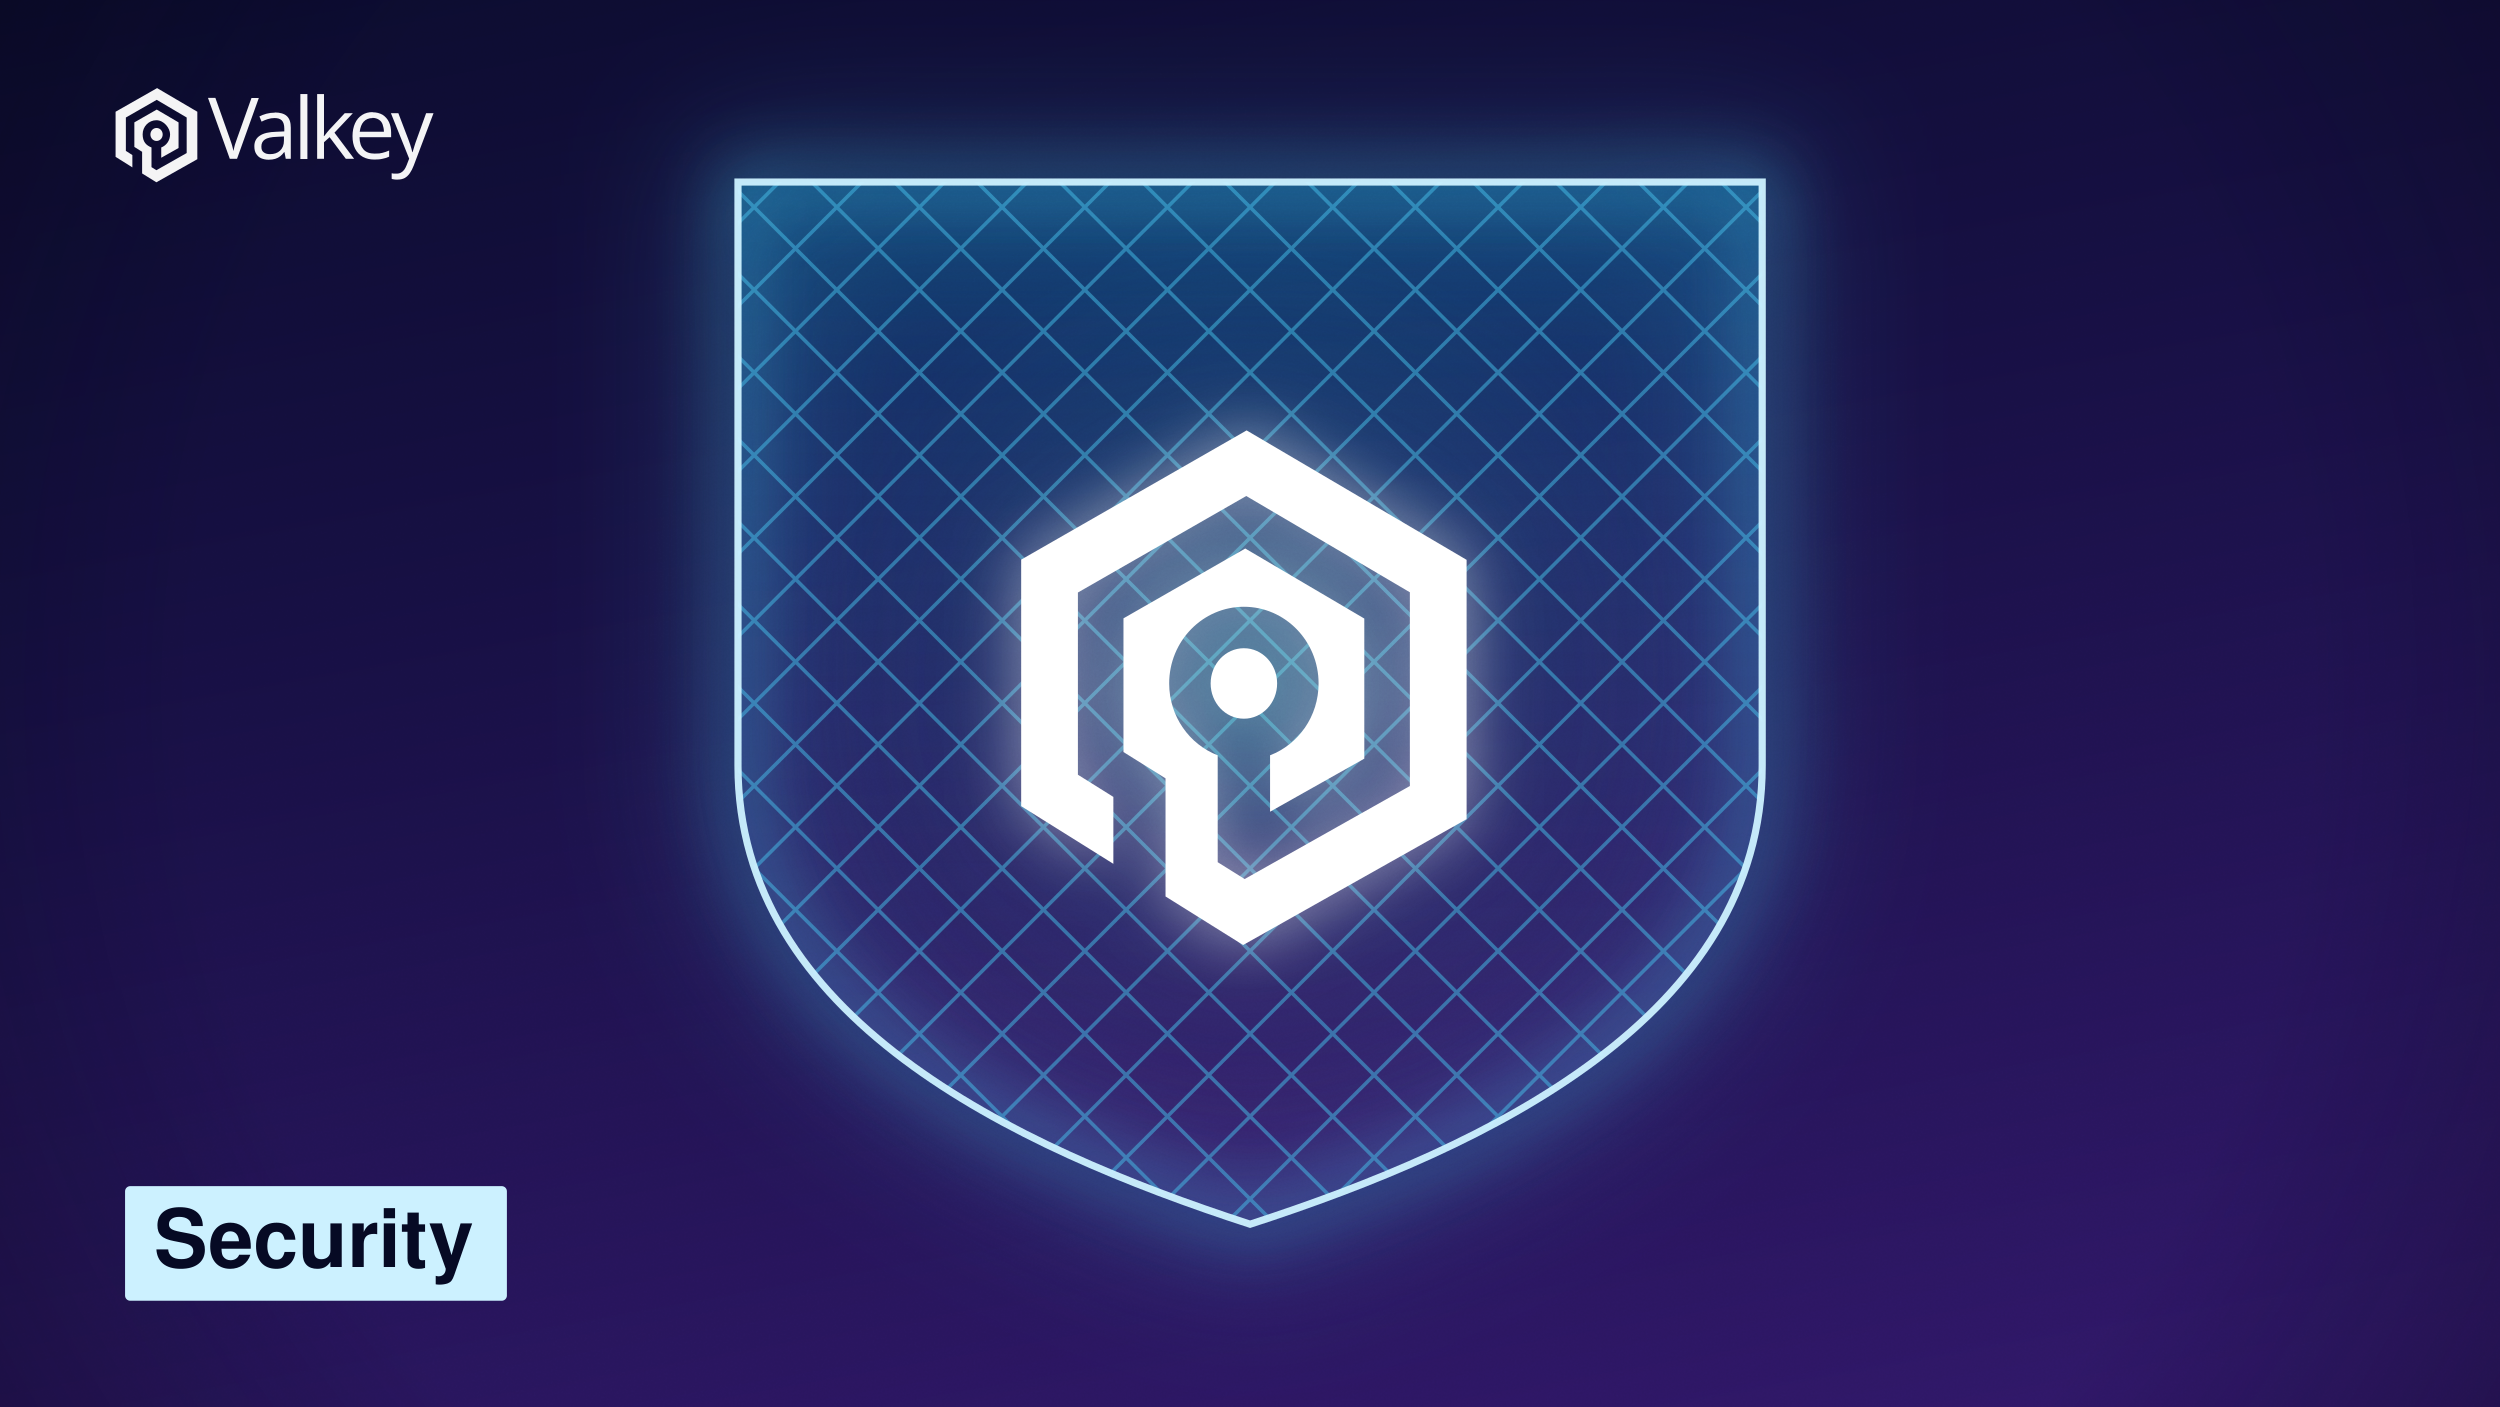
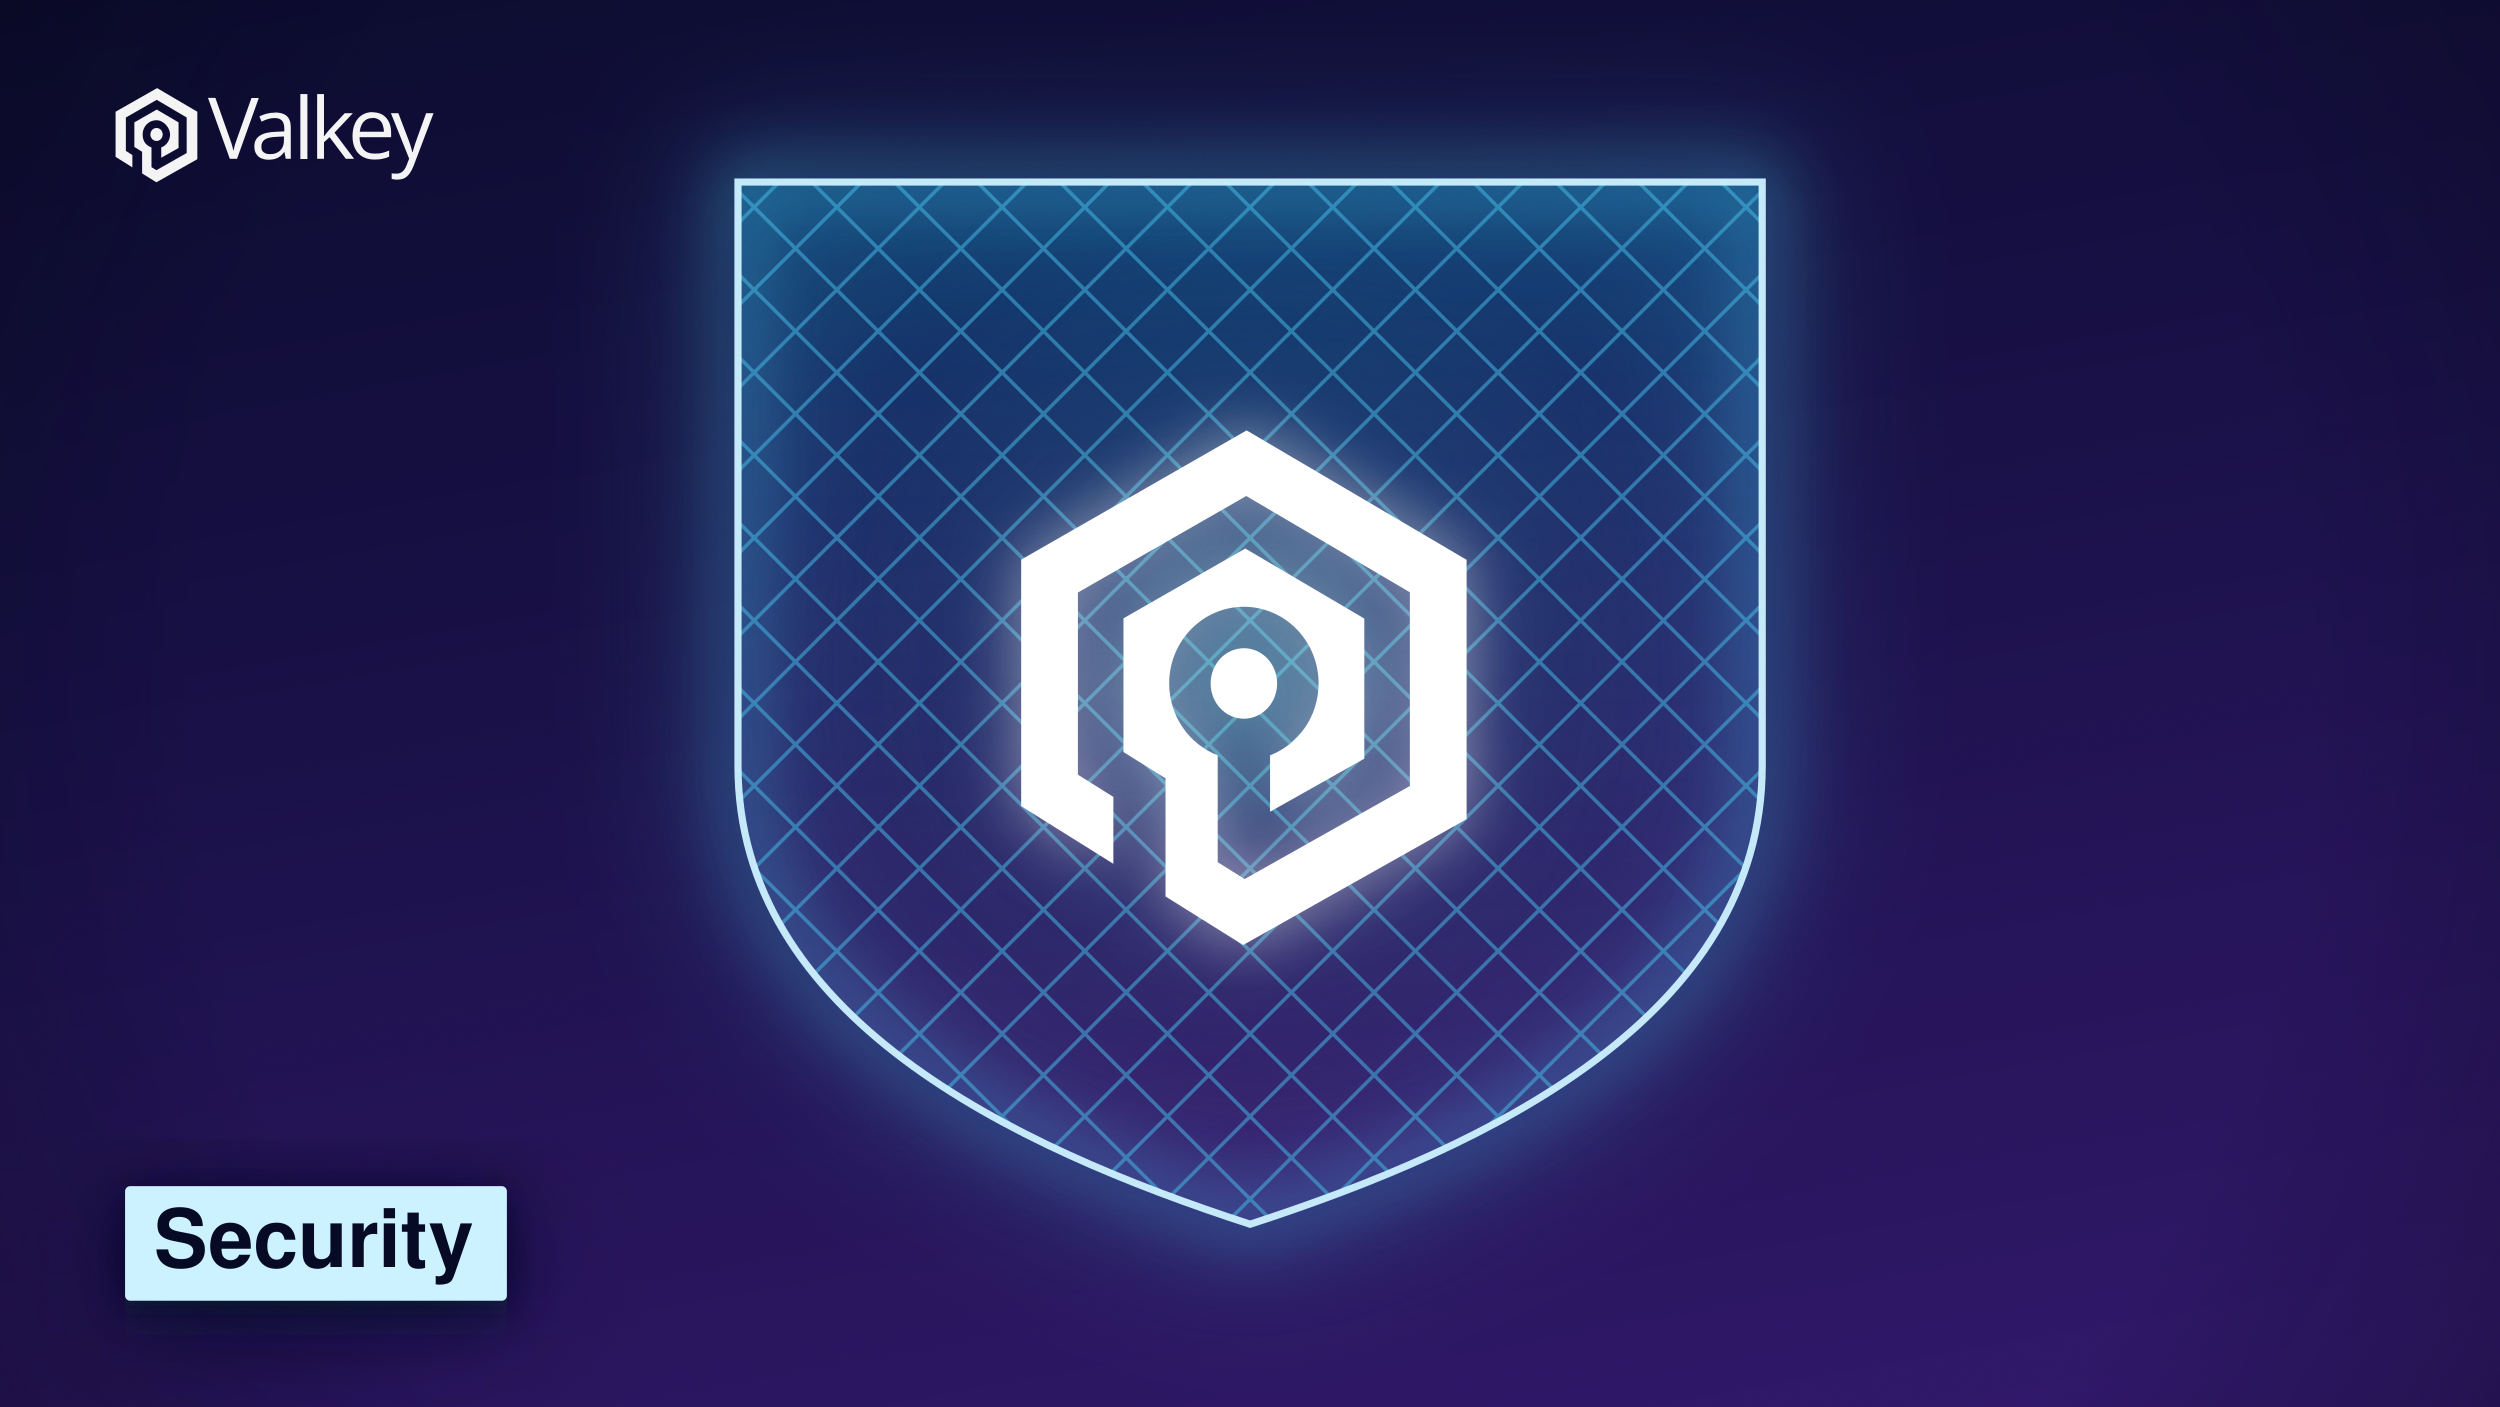
<svg xmlns="http://www.w3.org/2000/svg" width="1920" height="1080" viewBox="264.3 153.7 1391.3 782.6">
  <defs>
    <linearGradient id="sky" x1="0" y1="0" x2="0.32" y2="1">
      <stop offset="0" stop-color="#060A24" />
      <stop offset="0.48" stop-color="#171043" />
      <stop offset="1" stop-color="#301868" />
    </linearGradient>
    <radialGradient id="vignette" gradientUnits="userSpaceOnUse" cx="960" cy="540" r="1180">
      <stop offset="0.5" stop-color="#03040F" stop-opacity="0" />
      <stop offset="1" stop-color="#03040F" stop-opacity="0.8" />
    </radialGradient>
    <radialGradient id="scrim">
      <stop offset="0" stop-color="#060A24" stop-opacity="0.72" />
      <stop offset="0.6" stop-color="#060A24" stop-opacity="0.45" />
      <stop offset="1" stop-color="#060A24" stop-opacity="0" />
    </radialGradient>
    <filter id="grain" x="0" y="0" width="100%" height="100%">
      <feTurbulence type="fractalNoise" baseFrequency="0.85" numOctaves="4" stitchTiles="stitch" />
      <feColorMatrix type="saturate" values="0" />
    </filter>
    <radialGradient id="h-cyan">
      <stop offset="0" stop-color="#46BDE9" stop-opacity="0.75" />
      <stop offset="0.4" stop-color="#46BDE9" stop-opacity="0.22" />
      <stop offset="1" stop-color="#46BDE9" stop-opacity="0" />
    </radialGradient>
    <radialGradient id="h-ice">
      <stop offset="0" stop-color="#CCF1FF" stop-opacity="0.75" />
      <stop offset="0.4" stop-color="#CCF1FF" stop-opacity="0.22" />
      <stop offset="1" stop-color="#CCF1FF" stop-opacity="0" />
    </radialGradient>
    <radialGradient id="h-mint">
      <stop offset="0" stop-color="#2CD5C4" stop-opacity="0.75" />
      <stop offset="0.4" stop-color="#2CD5C4" stop-opacity="0.22" />
      <stop offset="1" stop-color="#2CD5C4" stop-opacity="0" />
    </radialGradient>
    <radialGradient id="h-coral">
      <stop offset="0" stop-color="#F65275" stop-opacity="0.75" />
      <stop offset="0.4" stop-color="#F65275" stop-opacity="0.22" />
      <stop offset="1" stop-color="#F65275" stop-opacity="0" />
    </radialGradient>
    <radialGradient id="h-violet">
      <stop offset="0" stop-color="#963CBD" stop-opacity="0.75" />
      <stop offset="0.4" stop-color="#963CBD" stop-opacity="0.22" />
      <stop offset="1" stop-color="#963CBD" stop-opacity="0" />
    </radialGradient>
    <radialGradient id="h-gold">
      <stop offset="0" stop-color="#FFB81C" stop-opacity="0.75" />
      <stop offset="0.4" stop-color="#FFB81C" stop-opacity="0.22" />
      <stop offset="1" stop-color="#FFB81C" stop-opacity="0" />
    </radialGradient>
    <filter id="blur3" x="-70%" y="-70%" width="240%" height="240%">
      <feGaussianBlur stdDeviation="3" />
    </filter>
    <filter id="blur8" x="-70%" y="-70%" width="240%" height="240%">
      <feGaussianBlur stdDeviation="8" />
    </filter>
    <filter id="blur18" x="-70%" y="-70%" width="240%" height="240%">
      <feGaussianBlur stdDeviation="18" />
    </filter>
    <filter id="blur40" x="-70%" y="-70%" width="240%" height="240%">
      <feGaussianBlur stdDeviation="40" />
    </filter>
  </defs>
  <rect width="1920" height="1080" fill="url(#sky)" />
  <clipPath id="shieldClean">
    <path d="M 675 255 L 1245 255 L 1245 579.8 C 1245 719 1094 791.5 960 835 C 826.1 791.5 675 719 675 579.8 Z" />
  </clipPath>
  <linearGradient id="shieldCleanFill" x1="0" y1="0" x2="0" y2="1">
    <stop offset="0" stop-color="#00A3E0" stop-opacity="0.3" />
    <stop offset="1" stop-color="#963CBD" stop-opacity="0.12" />
  </linearGradient>
  <g clip-path="url(#shieldClean)">
    <path d="M 675 255 L 1245 255 L 1245 579.8 C 1245 719 1094 791.5 960 835 C 826.1 791.5 675 719 675 579.8 Z" fill="url(#shieldCleanFill)" />
    <g opacity="0.5">
      <line x1="-720" y1="245" x2="-120" y2="845" stroke="#46BDE9" stroke-width="2" />
      <line x1="-120" y1="245" x2="-720" y2="845" stroke="#46BDE9" stroke-width="2" />
      <line x1="-674" y1="245" x2="-74" y2="845" stroke="#46BDE9" stroke-width="2" />
      <line x1="-74" y1="245" x2="-674" y2="845" stroke="#46BDE9" stroke-width="2" />
      <line x1="-628" y1="245" x2="-28" y2="845" stroke="#46BDE9" stroke-width="2" />
      <line x1="-28" y1="245" x2="-628" y2="845" stroke="#46BDE9" stroke-width="2" />
      <line x1="-582" y1="245" x2="18" y2="845" stroke="#46BDE9" stroke-width="2" />
      <line x1="18" y1="245" x2="-582" y2="845" stroke="#46BDE9" stroke-width="2" />
      <line x1="-536" y1="245" x2="64" y2="845" stroke="#46BDE9" stroke-width="2" />
      <line x1="64" y1="245" x2="-536" y2="845" stroke="#46BDE9" stroke-width="2" />
      <line x1="-490" y1="245" x2="110" y2="845" stroke="#46BDE9" stroke-width="2" />
      <line x1="110" y1="245" x2="-490" y2="845" stroke="#46BDE9" stroke-width="2" />
      <line x1="-444" y1="245" x2="156" y2="845" stroke="#46BDE9" stroke-width="2" />
      <line x1="156" y1="245" x2="-444" y2="845" stroke="#46BDE9" stroke-width="2" />
      <line x1="-398" y1="245" x2="202" y2="845" stroke="#46BDE9" stroke-width="2" />
      <line x1="202" y1="245" x2="-398" y2="845" stroke="#46BDE9" stroke-width="2" />
      <line x1="-352" y1="245" x2="248" y2="845" stroke="#46BDE9" stroke-width="2" />
      <line x1="248" y1="245" x2="-352" y2="845" stroke="#46BDE9" stroke-width="2" />
      <line x1="-306" y1="245" x2="294" y2="845" stroke="#46BDE9" stroke-width="2" />
      <line x1="294" y1="245" x2="-306" y2="845" stroke="#46BDE9" stroke-width="2" />
      <line x1="-260" y1="245" x2="340" y2="845" stroke="#46BDE9" stroke-width="2" />
      <line x1="340" y1="245" x2="-260" y2="845" stroke="#46BDE9" stroke-width="2" />
      <line x1="-214" y1="245" x2="386" y2="845" stroke="#46BDE9" stroke-width="2" />
      <line x1="386" y1="245" x2="-214" y2="845" stroke="#46BDE9" stroke-width="2" />
      <line x1="-168" y1="245" x2="432" y2="845" stroke="#46BDE9" stroke-width="2" />
      <line x1="432" y1="245" x2="-168" y2="845" stroke="#46BDE9" stroke-width="2" />
      <line x1="-122" y1="245" x2="478" y2="845" stroke="#46BDE9" stroke-width="2" />
      <line x1="478" y1="245" x2="-122" y2="845" stroke="#46BDE9" stroke-width="2" />
      <line x1="-76" y1="245" x2="524" y2="845" stroke="#46BDE9" stroke-width="2" />
      <line x1="524" y1="245" x2="-76" y2="845" stroke="#46BDE9" stroke-width="2" />
      <line x1="-30" y1="245" x2="570" y2="845" stroke="#46BDE9" stroke-width="2" />
      <line x1="570" y1="245" x2="-30" y2="845" stroke="#46BDE9" stroke-width="2" />
      <line x1="16" y1="245" x2="616" y2="845" stroke="#46BDE9" stroke-width="2" />
      <line x1="616" y1="245" x2="16" y2="845" stroke="#46BDE9" stroke-width="2" />
      <line x1="62" y1="245" x2="662" y2="845" stroke="#46BDE9" stroke-width="2" />
      <line x1="662" y1="245" x2="62" y2="845" stroke="#46BDE9" stroke-width="2" />
      <line x1="108" y1="245" x2="708" y2="845" stroke="#46BDE9" stroke-width="2" />
      <line x1="708" y1="245" x2="108" y2="845" stroke="#46BDE9" stroke-width="2" />
      <line x1="154" y1="245" x2="754" y2="845" stroke="#46BDE9" stroke-width="2" />
      <line x1="754" y1="245" x2="154" y2="845" stroke="#46BDE9" stroke-width="2" />
      <line x1="200" y1="245" x2="800" y2="845" stroke="#46BDE9" stroke-width="2" />
      <line x1="800" y1="245" x2="200" y2="845" stroke="#46BDE9" stroke-width="2" />
      <line x1="246" y1="245" x2="846" y2="845" stroke="#46BDE9" stroke-width="2" />
      <line x1="846" y1="245" x2="246" y2="845" stroke="#46BDE9" stroke-width="2" />
      <line x1="292" y1="245" x2="892" y2="845" stroke="#46BDE9" stroke-width="2" />
      <line x1="892" y1="245" x2="292" y2="845" stroke="#46BDE9" stroke-width="2" />
      <line x1="338" y1="245" x2="938" y2="845" stroke="#46BDE9" stroke-width="2" />
      <line x1="938" y1="245" x2="338" y2="845" stroke="#46BDE9" stroke-width="2" />
      <line x1="384" y1="245" x2="984" y2="845" stroke="#46BDE9" stroke-width="2" />
      <line x1="984" y1="245" x2="384" y2="845" stroke="#46BDE9" stroke-width="2" />
      <line x1="430" y1="245" x2="1030" y2="845" stroke="#46BDE9" stroke-width="2" />
      <line x1="1030" y1="245" x2="430" y2="845" stroke="#46BDE9" stroke-width="2" />
      <line x1="476" y1="245" x2="1076" y2="845" stroke="#46BDE9" stroke-width="2" />
      <line x1="1076" y1="245" x2="476" y2="845" stroke="#46BDE9" stroke-width="2" />
      <line x1="522" y1="245" x2="1122" y2="845" stroke="#46BDE9" stroke-width="2" />
      <line x1="1122" y1="245" x2="522" y2="845" stroke="#46BDE9" stroke-width="2" />
      <line x1="568" y1="245" x2="1168" y2="845" stroke="#46BDE9" stroke-width="2" />
      <line x1="1168" y1="245" x2="568" y2="845" stroke="#46BDE9" stroke-width="2" />
      <line x1="614" y1="245" x2="1214" y2="845" stroke="#46BDE9" stroke-width="2" />
      <line x1="1214" y1="245" x2="614" y2="845" stroke="#46BDE9" stroke-width="2" />
      <line x1="660" y1="245" x2="1260" y2="845" stroke="#46BDE9" stroke-width="2" />
      <line x1="1260" y1="245" x2="660" y2="845" stroke="#46BDE9" stroke-width="2" />
      <line x1="706" y1="245" x2="1306" y2="845" stroke="#46BDE9" stroke-width="2" />
      <line x1="1306" y1="245" x2="706" y2="845" stroke="#46BDE9" stroke-width="2" />
      <line x1="752" y1="245" x2="1352" y2="845" stroke="#46BDE9" stroke-width="2" />
      <line x1="1352" y1="245" x2="752" y2="845" stroke="#46BDE9" stroke-width="2" />
      <line x1="798" y1="245" x2="1398" y2="845" stroke="#46BDE9" stroke-width="2" />
      <line x1="1398" y1="245" x2="798" y2="845" stroke="#46BDE9" stroke-width="2" />
      <line x1="844" y1="245" x2="1444" y2="845" stroke="#46BDE9" stroke-width="2" />
      <line x1="1444" y1="245" x2="844" y2="845" stroke="#46BDE9" stroke-width="2" />
      <line x1="890" y1="245" x2="1490" y2="845" stroke="#46BDE9" stroke-width="2" />
      <line x1="1490" y1="245" x2="890" y2="845" stroke="#46BDE9" stroke-width="2" />
      <line x1="936" y1="245" x2="1536" y2="845" stroke="#46BDE9" stroke-width="2" />
      <line x1="1536" y1="245" x2="936" y2="845" stroke="#46BDE9" stroke-width="2" />
      <line x1="982" y1="245" x2="1582" y2="845" stroke="#46BDE9" stroke-width="2" />
      <line x1="1582" y1="245" x2="982" y2="845" stroke="#46BDE9" stroke-width="2" />
      <line x1="1028" y1="245" x2="1628" y2="845" stroke="#46BDE9" stroke-width="2" />
      <line x1="1628" y1="245" x2="1028" y2="845" stroke="#46BDE9" stroke-width="2" />
      <line x1="1074" y1="245" x2="1674" y2="845" stroke="#46BDE9" stroke-width="2" />
      <line x1="1674" y1="245" x2="1074" y2="845" stroke="#46BDE9" stroke-width="2" />
      <line x1="1120" y1="245" x2="1720" y2="845" stroke="#46BDE9" stroke-width="2" />
      <line x1="1720" y1="245" x2="1120" y2="845" stroke="#46BDE9" stroke-width="2" />
      <line x1="1166" y1="245" x2="1766" y2="845" stroke="#46BDE9" stroke-width="2" />
      <line x1="1766" y1="245" x2="1166" y2="845" stroke="#46BDE9" stroke-width="2" />
      <line x1="1212" y1="245" x2="1812" y2="845" stroke="#46BDE9" stroke-width="2" />
      <line x1="1812" y1="245" x2="1212" y2="845" stroke="#46BDE9" stroke-width="2" />
      <line x1="1258" y1="245" x2="1858" y2="845" stroke="#46BDE9" stroke-width="2" />
      <line x1="1858" y1="245" x2="1258" y2="845" stroke="#46BDE9" stroke-width="2" />
      <line x1="1304" y1="245" x2="1904" y2="845" stroke="#46BDE9" stroke-width="2" />
      <line x1="1904" y1="245" x2="1304" y2="845" stroke="#46BDE9" stroke-width="2" />
      <line x1="1350" y1="245" x2="1950" y2="845" stroke="#46BDE9" stroke-width="2" />
      <line x1="1950" y1="245" x2="1350" y2="845" stroke="#46BDE9" stroke-width="2" />
      <line x1="1396" y1="245" x2="1996" y2="845" stroke="#46BDE9" stroke-width="2" />
      <line x1="1996" y1="245" x2="1396" y2="845" stroke="#46BDE9" stroke-width="2" />
      <line x1="1442" y1="245" x2="2042" y2="845" stroke="#46BDE9" stroke-width="2" />
      <line x1="2042" y1="245" x2="1442" y2="845" stroke="#46BDE9" stroke-width="2" />
      <line x1="1488" y1="245" x2="2088" y2="845" stroke="#46BDE9" stroke-width="2" />
      <line x1="2088" y1="245" x2="1488" y2="845" stroke="#46BDE9" stroke-width="2" />
      <line x1="1534" y1="245" x2="2134" y2="845" stroke="#46BDE9" stroke-width="2" />
      <line x1="2134" y1="245" x2="1534" y2="845" stroke="#46BDE9" stroke-width="2" />
      <line x1="1580" y1="245" x2="2180" y2="845" stroke="#46BDE9" stroke-width="2" />
      <line x1="2180" y1="245" x2="1580" y2="845" stroke="#46BDE9" stroke-width="2" />
      <line x1="1626" y1="245" x2="2226" y2="845" stroke="#46BDE9" stroke-width="2" />
      <line x1="2226" y1="245" x2="1626" y2="845" stroke="#46BDE9" stroke-width="2" />
      <line x1="1672" y1="245" x2="2272" y2="845" stroke="#46BDE9" stroke-width="2" />
      <line x1="2272" y1="245" x2="1672" y2="845" stroke="#46BDE9" stroke-width="2" />
      <line x1="1718" y1="245" x2="2318" y2="845" stroke="#46BDE9" stroke-width="2" />
      <line x1="2318" y1="245" x2="1718" y2="845" stroke="#46BDE9" stroke-width="2" />
      <line x1="1764" y1="245" x2="2364" y2="845" stroke="#46BDE9" stroke-width="2" />
      <line x1="2364" y1="245" x2="1764" y2="845" stroke="#46BDE9" stroke-width="2" />
      <line x1="1810" y1="245" x2="2410" y2="845" stroke="#46BDE9" stroke-width="2" />
      <line x1="2410" y1="245" x2="1810" y2="845" stroke="#46BDE9" stroke-width="2" />
      <line x1="1856" y1="245" x2="2456" y2="845" stroke="#46BDE9" stroke-width="2" />
      <line x1="2456" y1="245" x2="1856" y2="845" stroke="#46BDE9" stroke-width="2" />
      <line x1="1902" y1="245" x2="2502" y2="845" stroke="#46BDE9" stroke-width="2" />
      <line x1="2502" y1="245" x2="1902" y2="845" stroke="#46BDE9" stroke-width="2" />
      <line x1="1948" y1="245" x2="2548" y2="845" stroke="#46BDE9" stroke-width="2" />
      <line x1="2548" y1="245" x2="1948" y2="845" stroke="#46BDE9" stroke-width="2" />
      <line x1="1994" y1="245" x2="2594" y2="845" stroke="#46BDE9" stroke-width="2" />
      <line x1="2594" y1="245" x2="1994" y2="845" stroke="#46BDE9" stroke-width="2" />
      <line x1="2040" y1="245" x2="2640" y2="845" stroke="#46BDE9" stroke-width="2" />
      <line x1="2640" y1="245" x2="2040" y2="845" stroke="#46BDE9" stroke-width="2" />
    </g>
  </g>
  <path d="M 675 255 L 1245 255 L 1245 579.8 C 1245 719 1094 791.5 960 835 C 826.1 791.5 675 719 675 579.8 Z" fill="none" stroke="#46BDE9" stroke-width="34" opacity="0.3" filter="url(#blur40)" />
  <path d="M 675 255 L 1245 255 L 1245 579.8 C 1245 719 1094 791.5 960 835 C 826.1 791.5 675 719 675 579.8 Z" fill="none" stroke="#46BDE9" stroke-width="16" opacity="0.45" filter="url(#blur18)" />
  <path d="M 675 255 L 1245 255 L 1245 579.8 C 1245 719 1094 791.5 960 835 C 826.1 791.5 675 719 675 579.8 Z" fill="none" stroke="#CCF1FF" stroke-width="4" opacity="0.95" />
  <circle cx="960" cy="535" r="250" fill="url(#h-mint)" opacity="0.45" />
  <g filter="url(#blur18)" opacity="0.5">
    <g transform="translate(828.5 385) scale(4.1096)">
      <path d="M 13.482 60.695 L 0.998 52.884 L 0.998 19.503 L 31.528 2.001 L 61.318 19.532 L 61.318 54.645 L 31.055 71.689 L 20.548 65.116 L 20.548 51.041 L 20.548 49.12 L 14.852 45.556 L 14.852 27.453 L 31.346 17.997 L 47.464 27.482 L 47.464 46.451 L 34.703 53.638 L 34.703 45.999 C 38.529 44.526 41.274 40.739 41.274 36.27 C 41.274 30.511 36.713 25.884 31.158 25.884 C 25.603 25.884 21.042 30.511 21.042 36.27 C 21.042 40.739 23.787 44.526 27.612 45.999 L 27.612 60.474 L 31.261 62.756 L 53.635 50.155 L 53.635 23.925 L 31.477 10.885 L 8.681 23.954 L 8.681 48.629 L 13.482 51.633 L 13.482 60.695 Z M 31.158 31.498 C 33.672 31.498 35.66 33.664 35.66 36.27 C 35.66 38.877 33.672 41.043 31.158 41.043 C 28.644 41.043 26.656 38.877 26.656 36.27 C 26.656 33.664 28.644 31.498 31.158 31.498 Z" fill="#FFFFFF" fill-rule="evenodd" />
    </g>
  </g>
  <g>
    <g transform="translate(828.5 385) scale(4.1096)">
      <path d="M 13.482 60.695 L 0.998 52.884 L 0.998 19.503 L 31.528 2.001 L 61.318 19.532 L 61.318 54.645 L 31.055 71.689 L 20.548 65.116 L 20.548 51.041 L 20.548 49.12 L 14.852 45.556 L 14.852 27.453 L 31.346 17.997 L 47.464 27.482 L 47.464 46.451 L 34.703 53.638 L 34.703 45.999 C 38.529 44.526 41.274 40.739 41.274 36.27 C 41.274 30.511 36.713 25.884 31.158 25.884 C 25.603 25.884 21.042 30.511 21.042 36.27 C 21.042 40.739 23.787 44.526 27.612 45.999 L 27.612 60.474 L 31.261 62.756 L 53.635 50.155 L 53.635 23.925 L 31.477 10.885 L 8.681 23.954 L 8.681 48.629 L 13.482 51.633 L 13.482 60.695 Z M 31.158 31.498 C 33.672 31.498 35.66 33.664 35.66 36.27 C 35.66 38.877 33.672 41.043 31.158 41.043 C 28.644 41.043 26.656 38.877 26.656 36.27 C 26.656 33.664 28.644 31.498 31.158 31.498 Z" fill="#FFFFFF" fill-rule="evenodd" />
    </g>
  </g>
  <rect width="1920" height="1080" fill="url(#vignette)" />
  <rect width="1920" height="1080" filter="url(#grain)" opacity="0.055" style="mix-blend-mode:overlay" />
  <g opacity="0.95">
    <g transform="translate(322.8 196.7) scale(1.00422)">
      <path d="M15.2,50l-9.4-5.9v-25L28.8,6l22.3,13.1v26.3l-22.7,12.8-7.9-4.9v-12l-4.3-2.7v-13.6l12.4-7.1,12.1,7.1v14.2l-9.6,5.4v-5.7c2.9-1.1,4.9-3.9,4.9-7.3s-3.4-7.8-7.6-7.8-7.6,3.5-7.6,7.8,2.1,6.2,4.9,7.3v10.9l2.7,1.7,16.8-9.5v-19.7l-16.6-9.8-17.1,9.8v18.5l3.6,2.3v6.8ZM28.5,28.1c1.9,0,3.4,1.6,3.4,3.6s-1.5,3.6-3.4,3.6-3.4-1.6-3.4-3.6,1.5-3.6,3.4-3.6Z" fill="#FFFFFF" fill-rule="evenodd" />
      <path d="M85.2,11.4l-12.1,33.8h-4l-12.1-33.8h4.1l7.9,22.3c.3.9.6,1.8.9,2.6.3.8.5,1.6.7,2.4.2.8.4,1.5.5,2.2.2-.7.3-1.4.5-2.2.2-.8.4-1.6.7-2.4.3-.8.6-1.7.9-2.6l7.9-22.2h4.2Z" fill="#FFFFFF" />
      <path d="M94,19.5c3,0,5.3.7,6.7,2,1.5,1.4,2.2,3.5,2.2,6.5v17.2h-2.8l-.7-3.7h-.2c-.7.9-1.4,1.7-2.2,2.3-.8.6-1.7,1.1-2.7,1.4-1,.3-2.2.5-3.7.5s-2.9-.3-4.1-.8c-1.2-.5-2.1-1.4-2.8-2.5-.7-1.1-1-2.5-1-4.2,0-2.5,1-4.5,3-5.8,2-1.4,5.1-2.1,9.2-2.2l4.4-.2v-1.5c0-2.2-.5-3.7-1.4-4.6-.9-.9-2.3-1.3-4-1.3-1.3,0-2.6.2-3.8.6-1.2.4-2.3.8-3.4,1.4l-1.2-2.9c1.1-.6,2.5-1.1,3.9-1.5,1.5-.4,3-.6,4.7-.6h0ZM99.1,32.8l-3.9.2c-3.2.1-5.4.6-6.7,1.5s-1.9,2.2-1.9,3.9.4,2.5,1.3,3.2c.9.7,2,1,3.5,1,2.3,0,4.1-.6,5.5-1.9s2.2-3.1,2.2-5.6v-2.3Z" fill="#FFFFFF" />
      <path d="M112.1,45.3h-3.9V9.3h3.9v36Z" fill="#FFFFFF" />
      <path d="M121.3,9.3v18.7c0,.6,0,1.4,0,2.3,0,.9,0,1.7-.1,2.3h.2c.3-.4.8-1,1.4-1.8.6-.8,1.2-1.4,1.6-1.9l8.4-9h4.5l-10.2,10.8,10.9,14.5h-4.6l-9-12-3.1,2.8v9.2h-3.8V9.3h3.8Z" fill="#FFFFFF" />
      <path d="M148.2,19.4c2.2,0,4,.5,5.6,1.4,1.5,1,2.7,2.3,3.5,4,.8,1.7,1.2,3.7,1.2,6v2.4h-17.5c0,3,.8,5.2,2.2,6.8s3.5,2.3,6.1,2.3,3-.1,4.3-.4c1.2-.3,2.5-.7,3.8-1.3v3.4c-1.3.6-2.6,1-3.8,1.2-1.2.3-2.7.4-4.4.4-2.4,0-4.6-.5-6.4-1.5-1.8-1-3.2-2.5-4.2-4.4-1-1.9-1.5-4.3-1.5-7.1,0-2.7.5-5.1,1.4-7.1.9-2,2.2-3.5,3.9-4.6,1.7-1.1,3.7-1.6,5.9-1.6h0ZM148.2,22.6c-2.1,0-3.7.7-4.9,2-1.2,1.3-1.9,3.2-2.2,5.6h13.4c0-1.5-.3-2.8-.7-4-.4-1.2-1.1-2.1-2.1-2.7-.9-.6-2.1-1-3.6-1Z" fill="#FFFFFF" />
      <path d="M158.4,19.9h4.1l5.6,14.7c.3.9.6,1.7.9,2.5.3.8.5,1.5.7,2.3.2.7.4,1.4.5,2.1h.2c.2-.8.5-1.8.9-3,.4-1.3.8-2.6,1.3-3.9l5.3-14.7h4.1l-11,29.1c-.6,1.6-1.3,2.9-2.1,4.1-.8,1.2-1.7,2-2.8,2.7-1.1.6-2.5.9-4,.9s-1.4,0-1.9-.1c-.6,0-1-.2-1.4-.3v-3.1c.3,0,.7.1,1.2.2.5,0,1,0,1.5,0,1,0,1.8-.2,2.5-.6.7-.4,1.3-.9,1.8-1.6.5-.7.9-1.5,1.3-2.5l1.4-3.6-10.2-25.4Z" fill="#FFFFFF" />
    </g>
  </g>
  <g>
+     <rect x="333.9" y="832.7" width="212.5" height="63.8" rx="2.9" fill="#060A24" opacity="0.55" filter="url(#blur40)" />
+     <rect x="333.9" y="821.1" width="212.5" height="63.8" rx="2.9" fill="#060A24" opacity="0.5" filter="url(#blur18)" />
+     <rect x="333.9" y="816.7" width="212.5" height="63.8" rx="2.9" fill="#060A24" opacity="0.55" filter="url(#blur8)" />
    <rect x="333.9" y="813.8" width="212.5" height="63.8" rx="2.9" fill="#CCF1FF" />
    <text x="349.9" y="858.8" fill="#060A24" font-family="Helvetica Neue, Helvetica, Arial, sans-serif" font-size="44.9" font-weight="600">Security</text>
  </g>
</svg>
